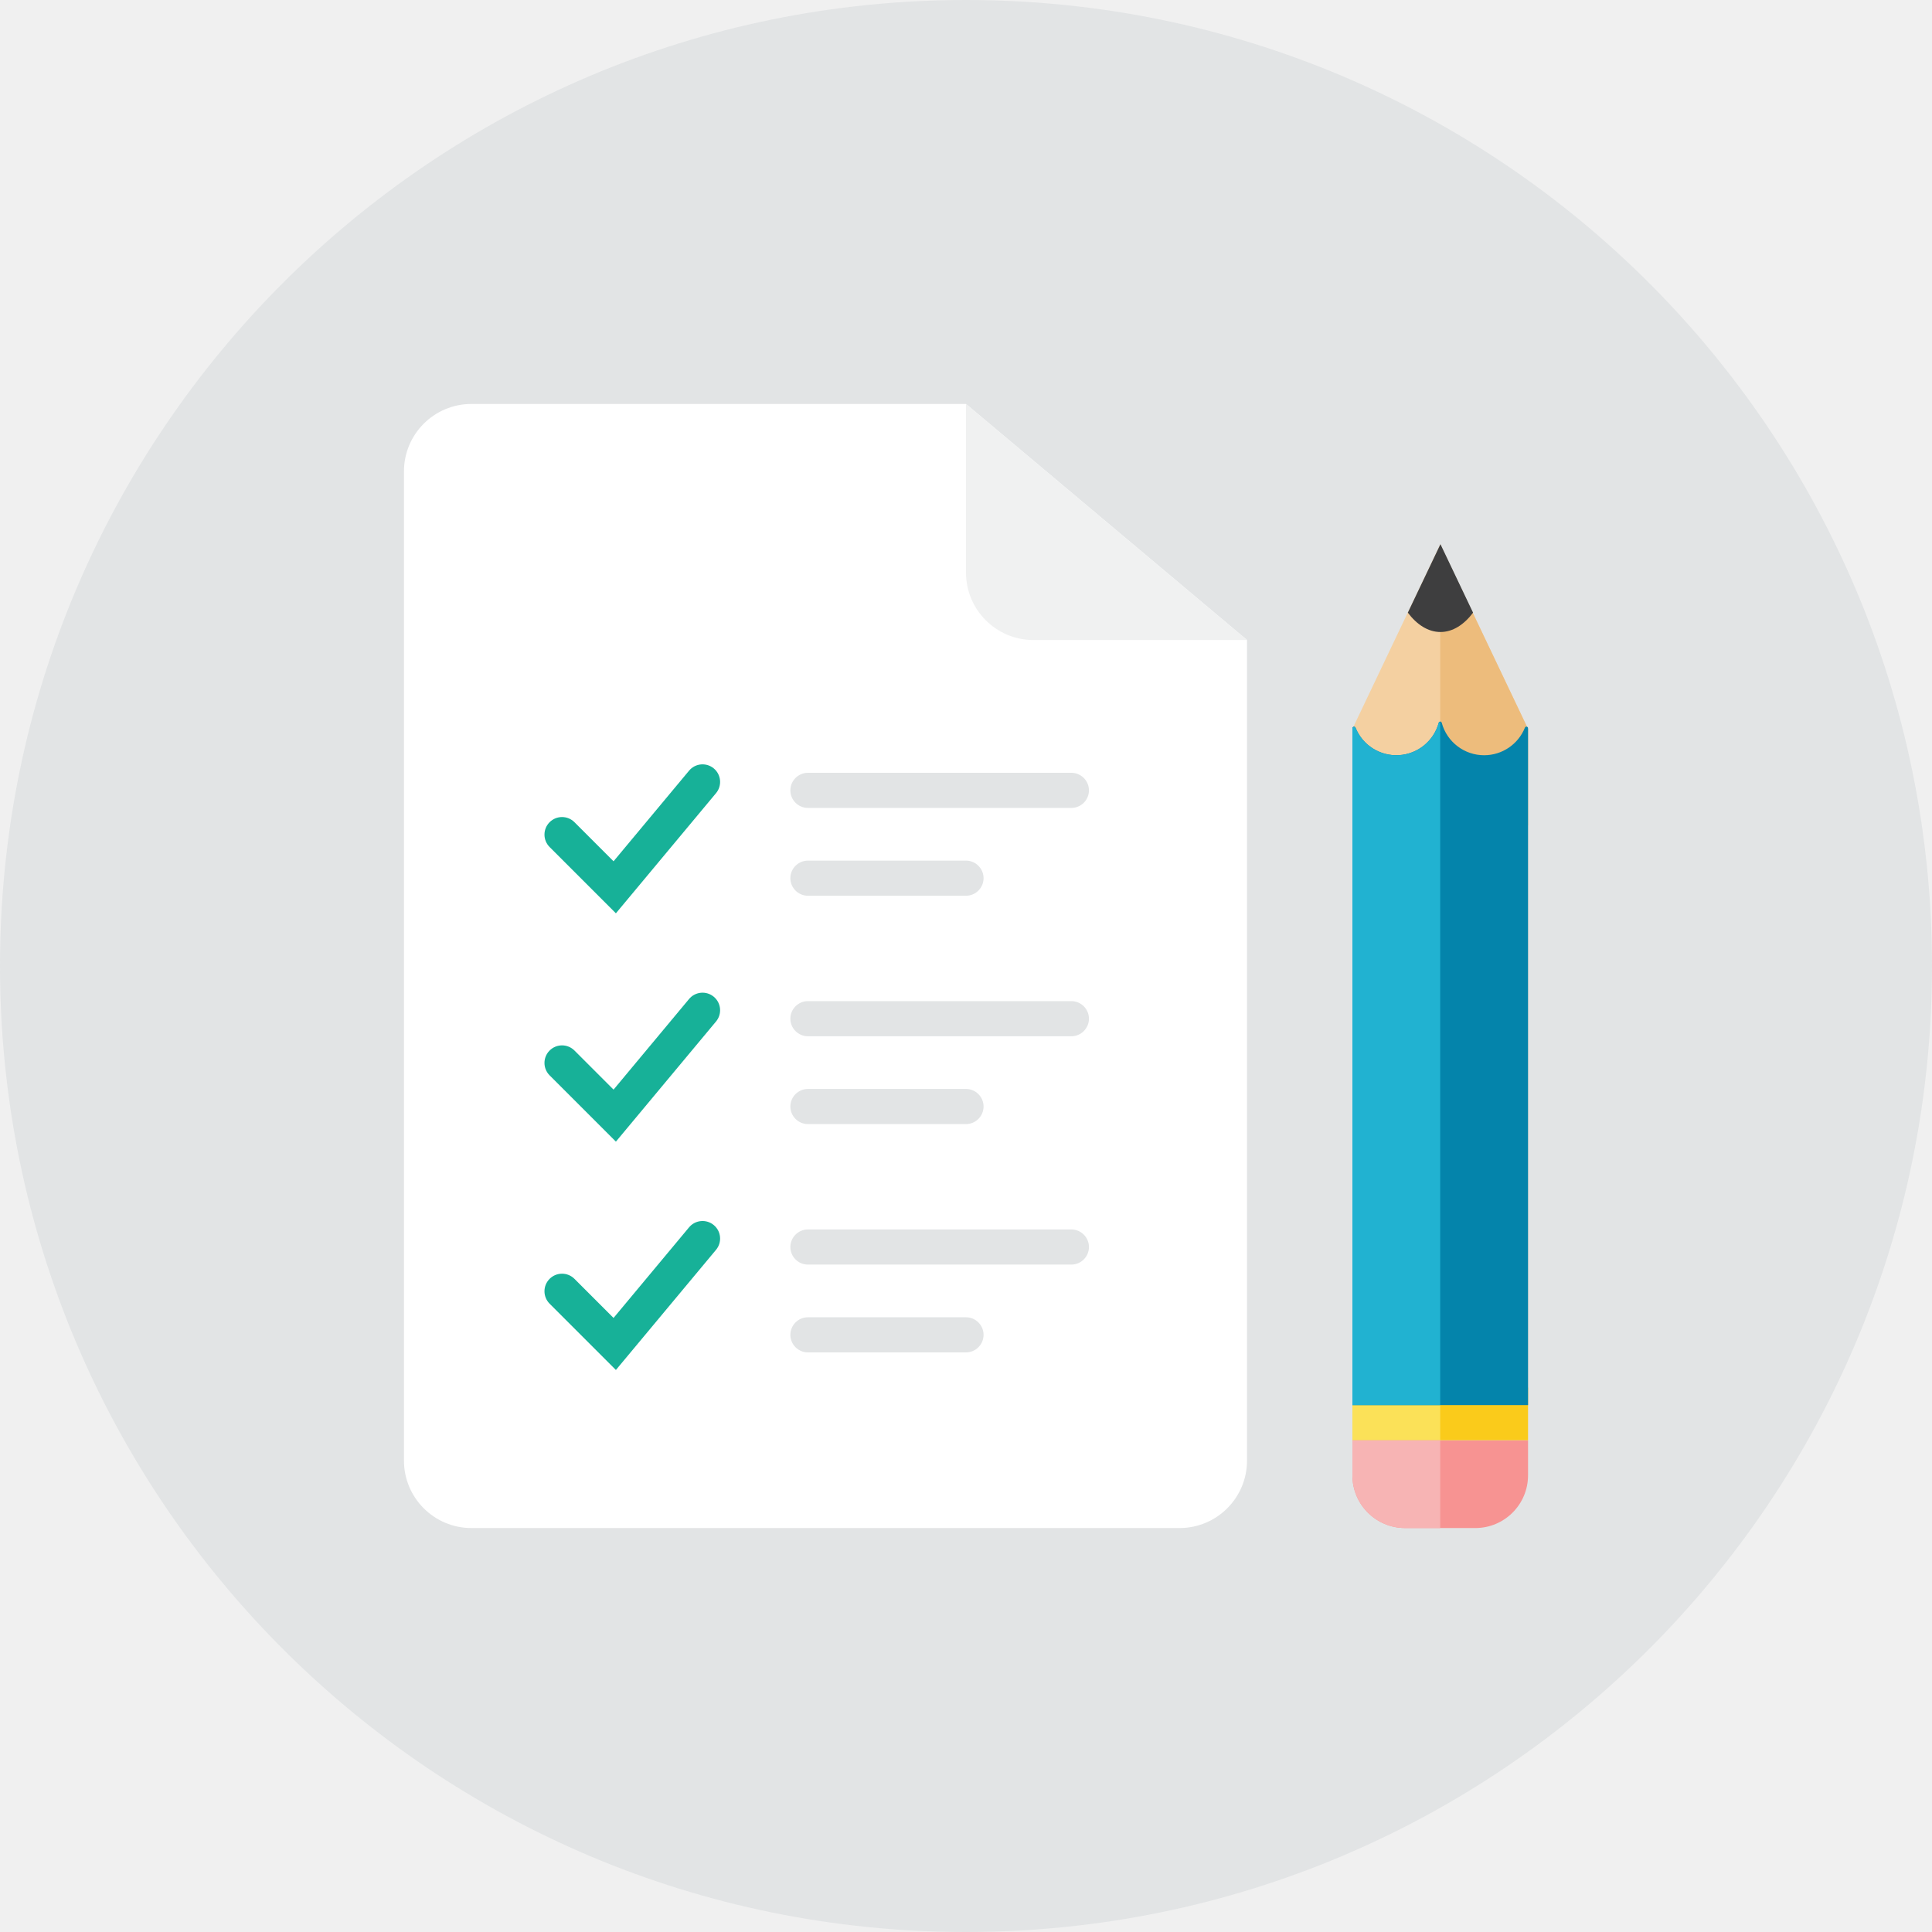
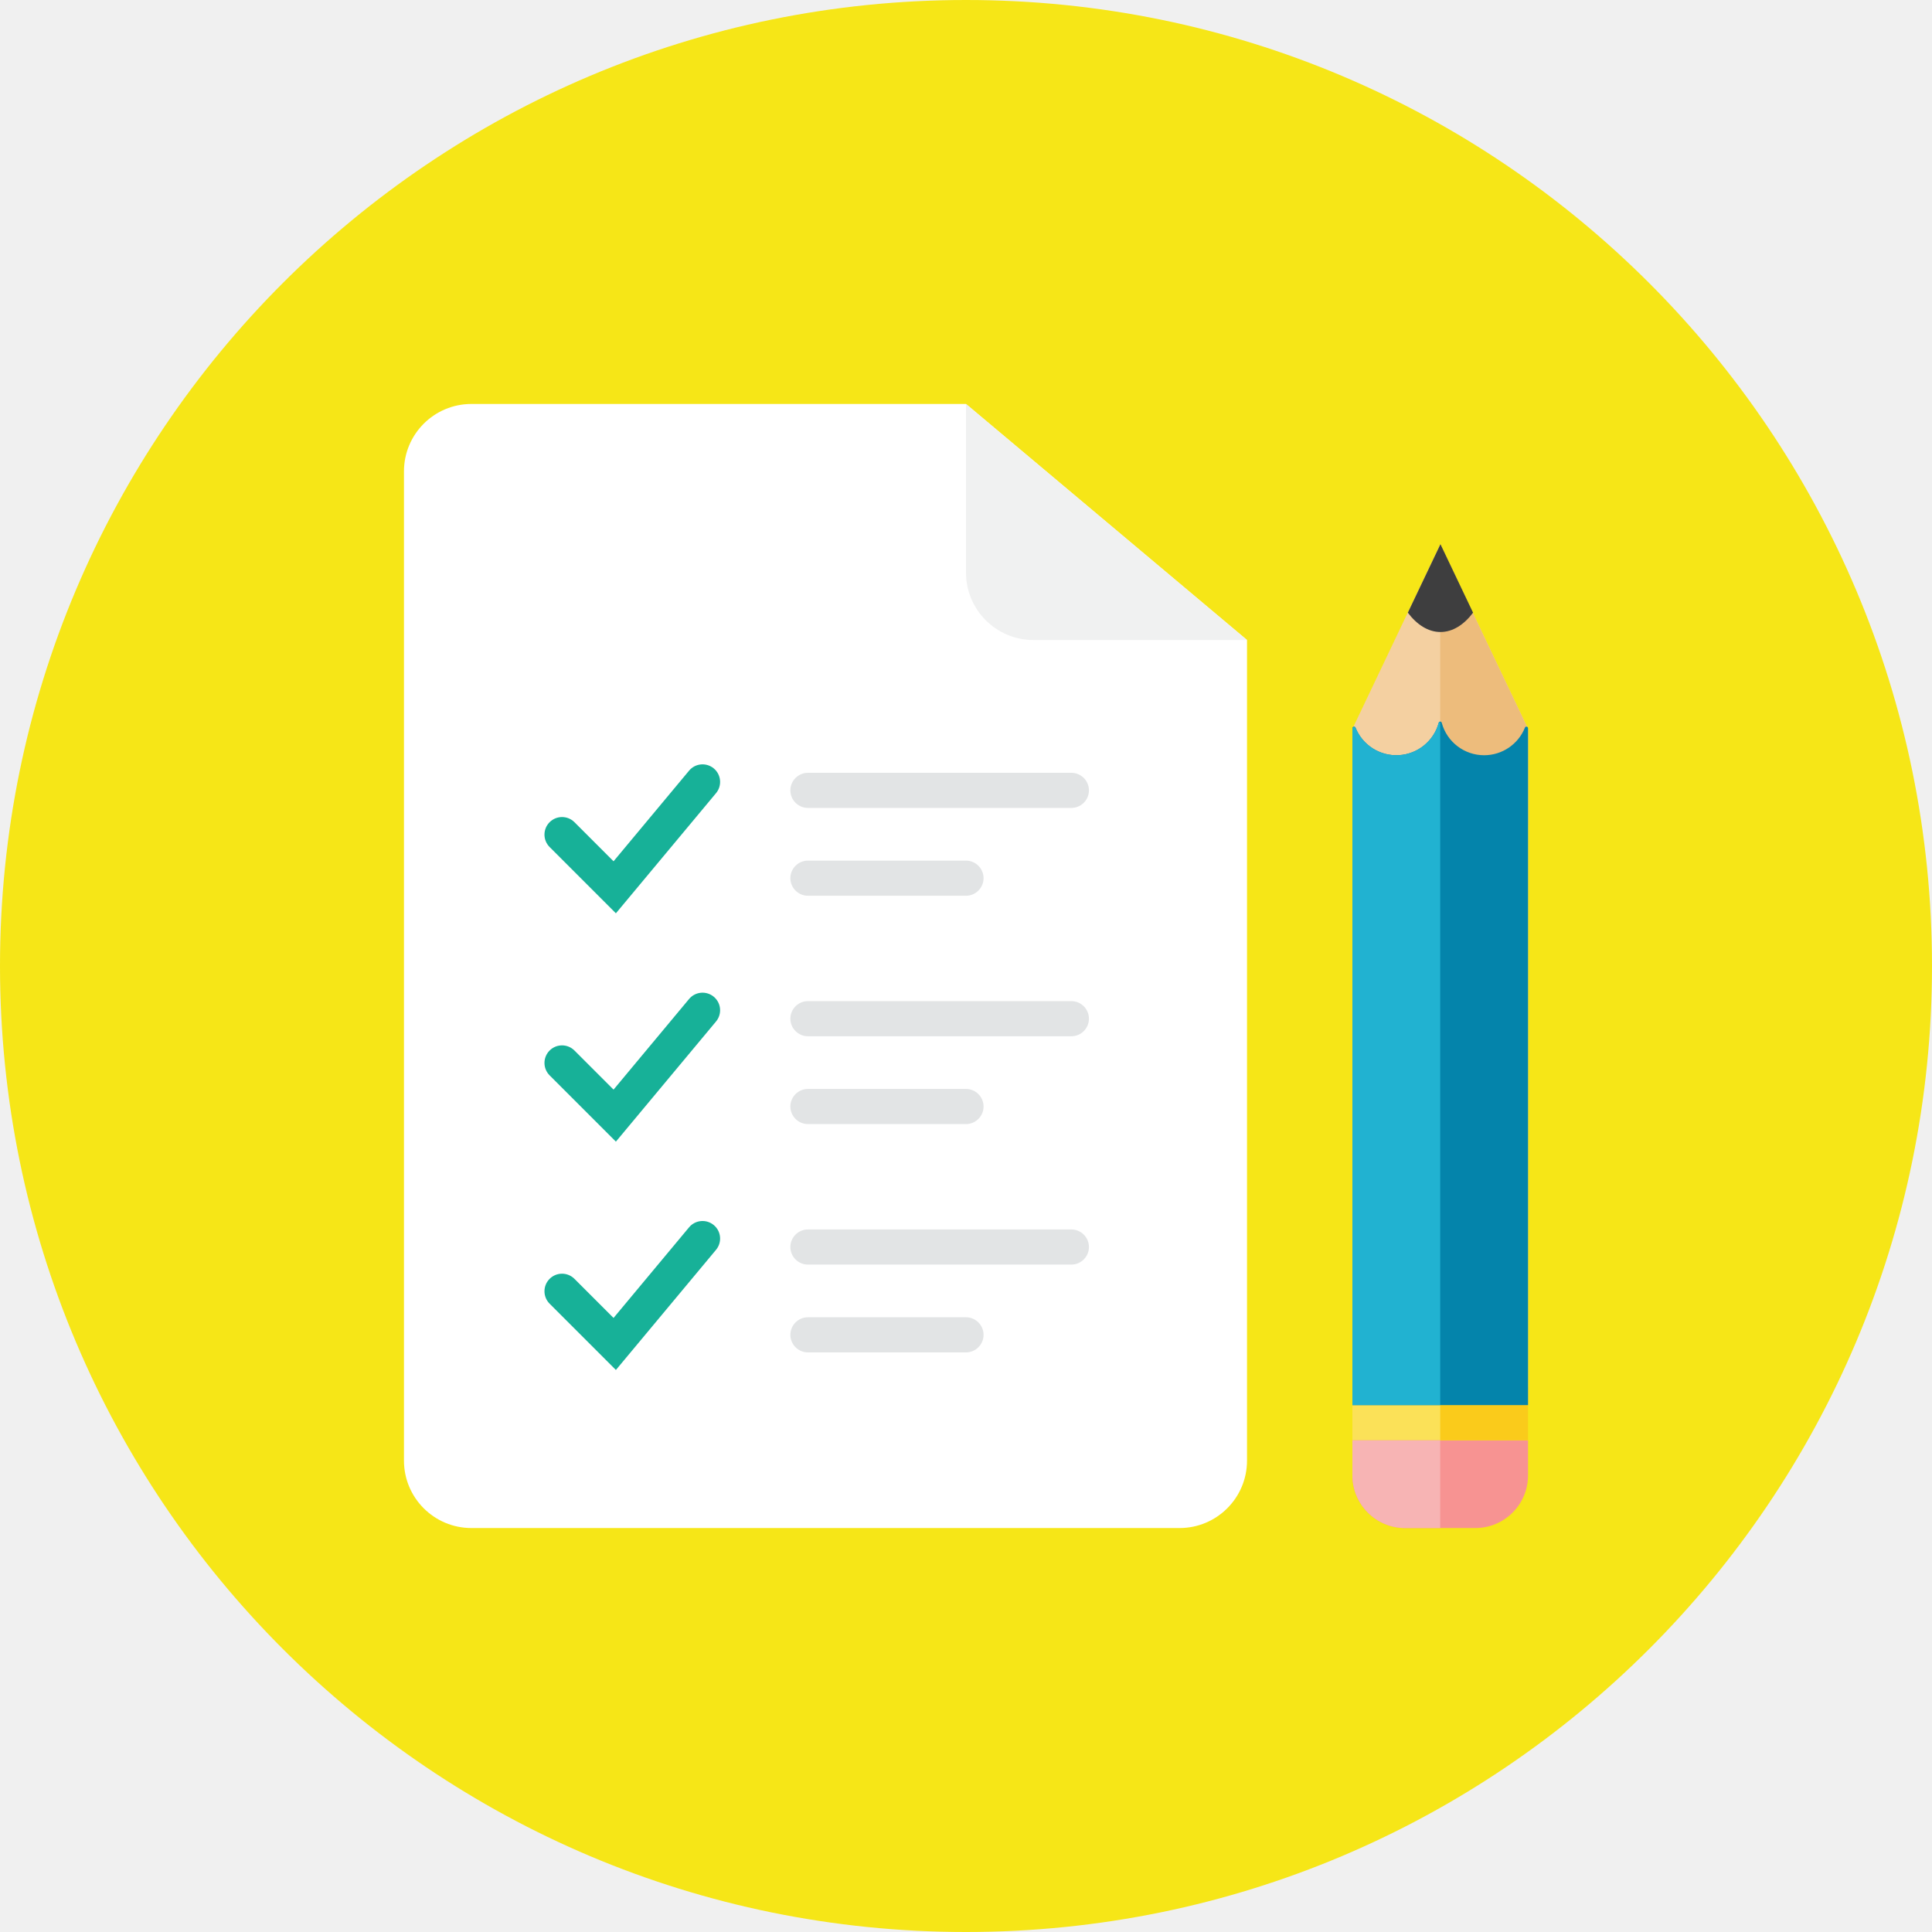
<svg xmlns="http://www.w3.org/2000/svg" version="1.0" viewBox="0 0 110 110" xml:space="preserve" enable-background="new 0 0 110 110">
-   <circle cx="55" cy="55" r="55" fill="#e2e4e5" />
+   <circle cx="55" cy="55" r="55" fill="#f6e617" />
  <path d="M23 26.84A3.84 3.84 0 0 1 26.84 23H55l16 13.44v46.72A3.84 3.84 0 0 1 67.16 87H26.84A3.84 3.84 0 0 1 23 83.16V26.84z" fill="#ffffff" />
  <path d="M55 23v9.6a3.84 3.84 0 0 0 3.84 3.84H71L55 23z" fill="#f0f1f1" />
  <path d="M77 41.5 82 31l5 10.5V80H77z" fill="#f4d0a1" />
  <path d="M87 47v-5.5L82 31v16z" fill="#edbc7c" />
  <path d="M87 84a3 3 0 0 1-3 3h-4a3 3 0 0 1-3-3v-2h10v2z" fill="#f79392" />
  <path d="M62 45c0 .55-.45 1-1 1H46c-.55 0-1-.45-1-1s.45-1 1-1h15c.55 0 1 .45 1 1zm-6 5c0 .55-.45 1-1 1h-9c-.55 0-1-.45-1-1s.45-1 1-1h9c.55 0 1 .45 1 1zm6 8c0 .55-.45 1-1 1H46c-.55 0-1-.45-1-1s.45-1 1-1h15c.55 0 1 .45 1 1zm-6 5c0 .55-.45 1-1 1h-9c-.55 0-1-.45-1-1s.45-1 1-1h9c.55 0 1 .45 1 1zm6 8c0 .55-.45 1-1 1H46c-.55 0-1-.45-1-1s.45-1 1-1h15c.55 0 1 .45 1 1zm-6 5c0 .55-.45 1-1 1h-9c-.55 0-1-.45-1-1s.45-1 1-1h9c.55 0 1 .45 1 1z" fill="#e2e4e5" />
  <path d="m35.067 52-3.774-3.774a.999.999 0 1 1 1.414-1.414l2.226 2.226 4.299-5.159a.999.999 0 1 1 1.536 1.28L35.067 52zm0 13-3.774-3.774a.999.999 0 1 1 1.414-1.414l2.226 2.226 4.299-5.159a.999.999 0 1 1 1.536 1.28L35.067 65zm0 13-3.774-3.774a.999.999 0 1 1 1.414-1.414l2.226 2.226 4.299-5.159a.999.999 0 1 1 1.536 1.28L35.067 78z" fill="#17b198" />
  <path d="M77 79h10v3H77z" fill="#facb1b" />
  <path d="M77 80h5v2h-5z" fill="#fbe158" />
  <path d="m82.013 30.984-1.857 3.899c.512.678 1.152 1.101 1.857 1.101s1.345-.422 1.857-1.101l-1.857-3.899z" fill="#3e3e3f" />
  <path d="M84.5 43a2.5 2.5 0 0 1-2.413-1.845c-.026-.097-.147-.097-.173 0a2.502 2.502 0 0 1-4.736.274.092.092 0 0 0-.178.035V80h10V41.464a.092.092 0 0 0-.178-.034A2.502 2.502 0 0 1 84.5 43z" fill="#0484ab" />
  <path d="M77 80V41.493c0-.111.147-.139.19-.036a2.5 2.5 0 0 0 4.727-.316c.014-.052.083-.045.083.009V80h-5z" fill="#21b2d1" />
  <path d="M77 82v2a3 3 0 0 0 3 3h2v-5h-5z" fill="#f7b4b4" />
</svg>
